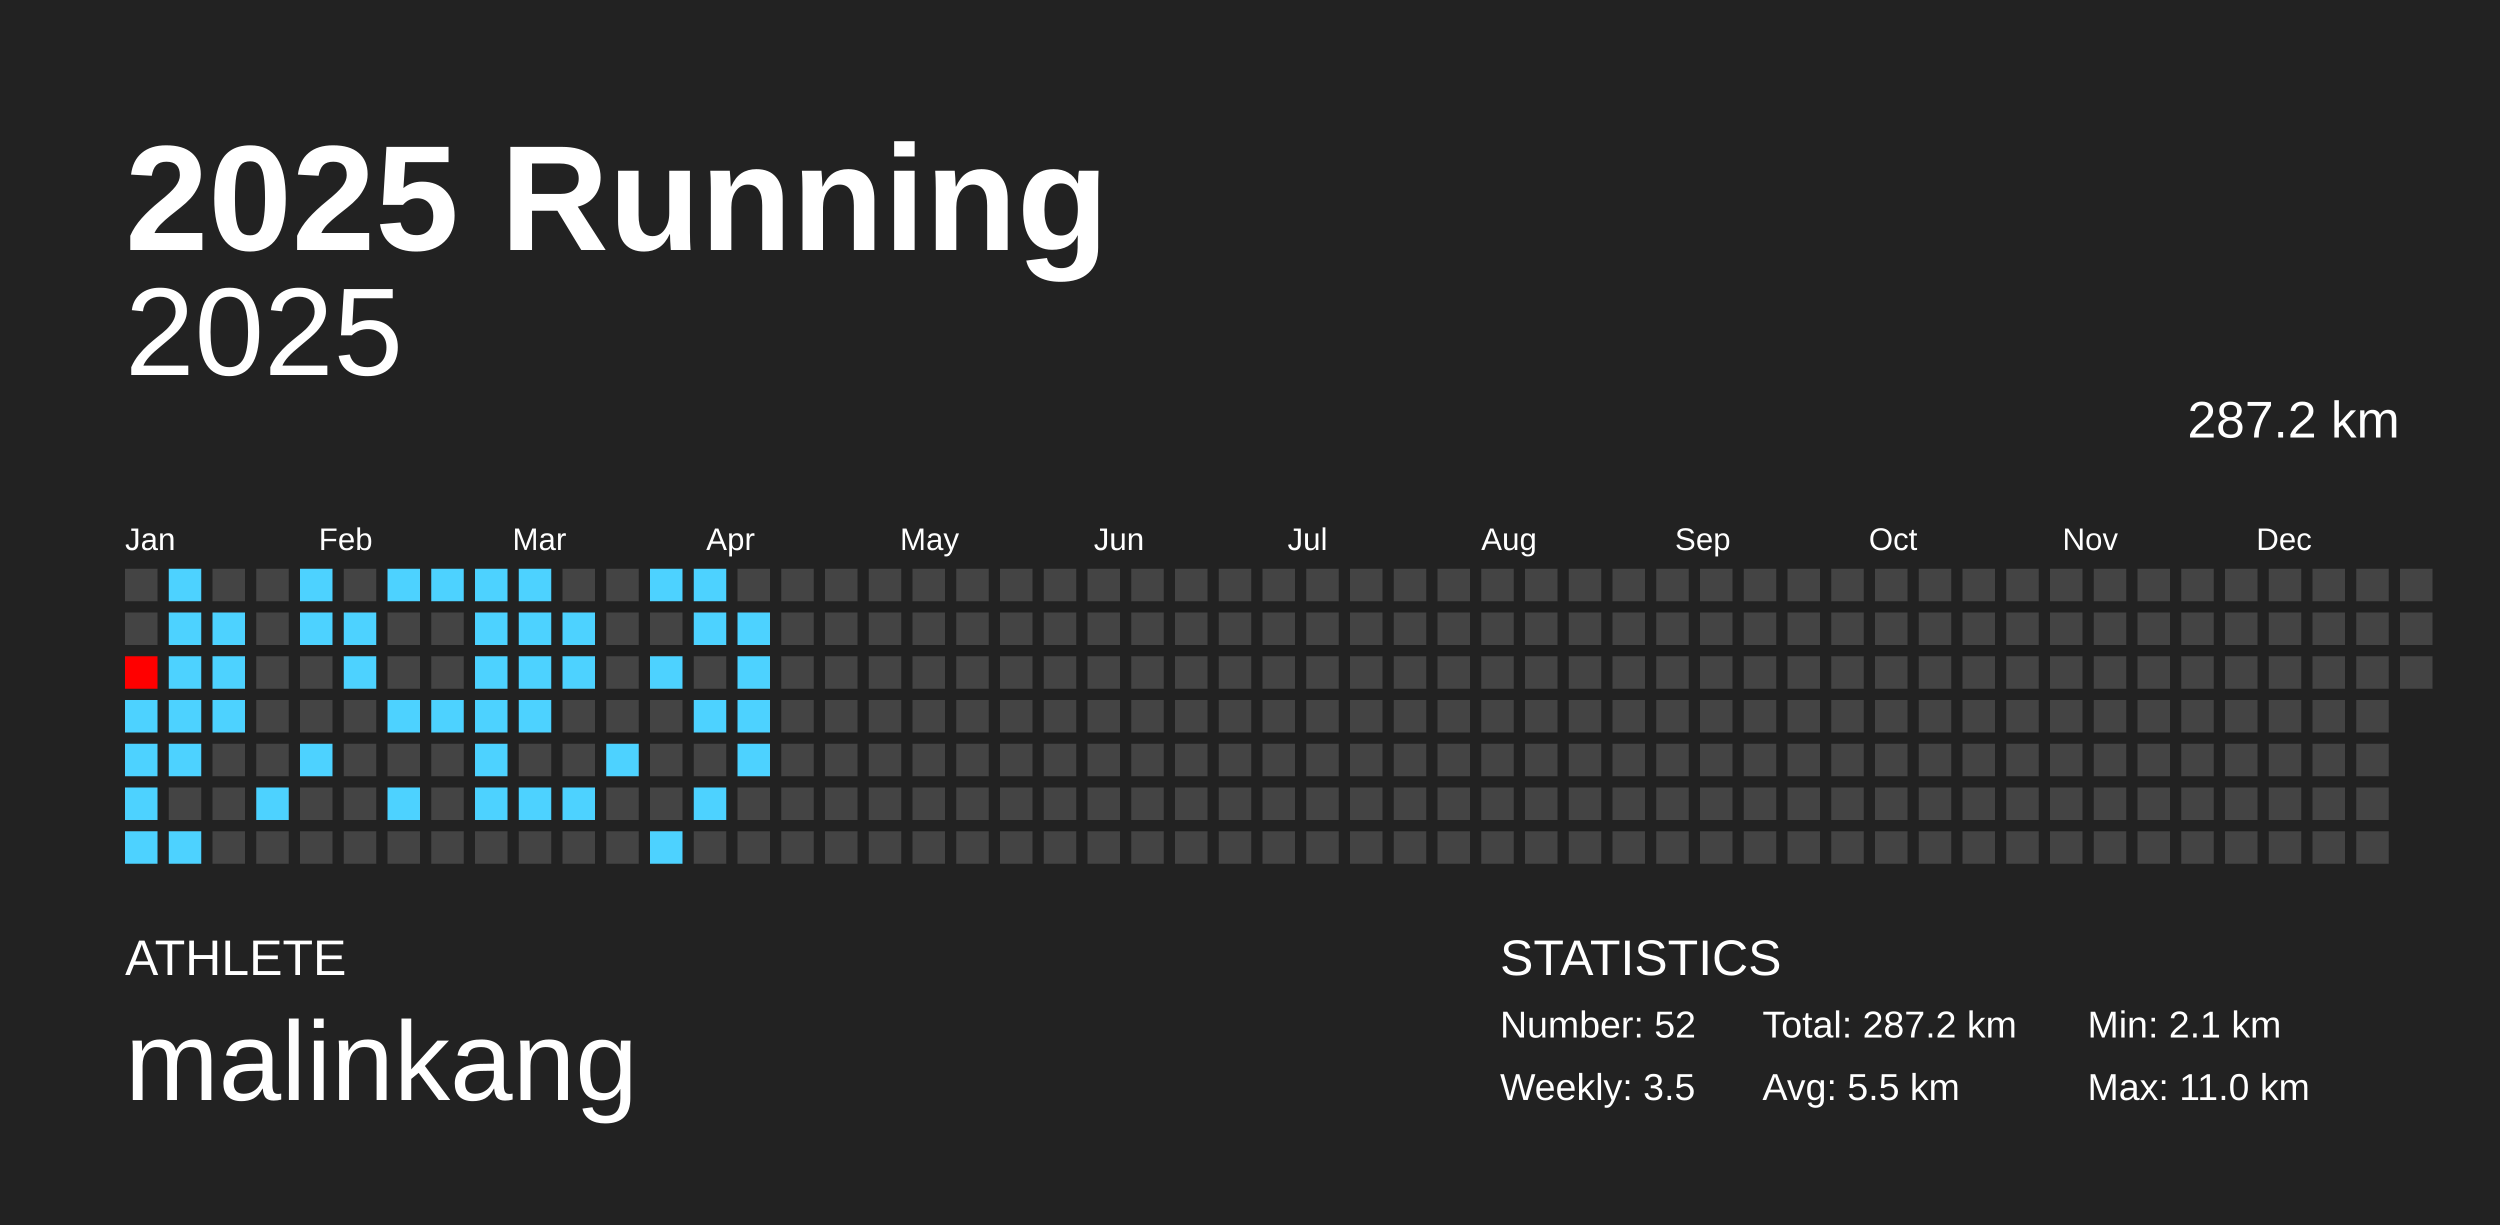
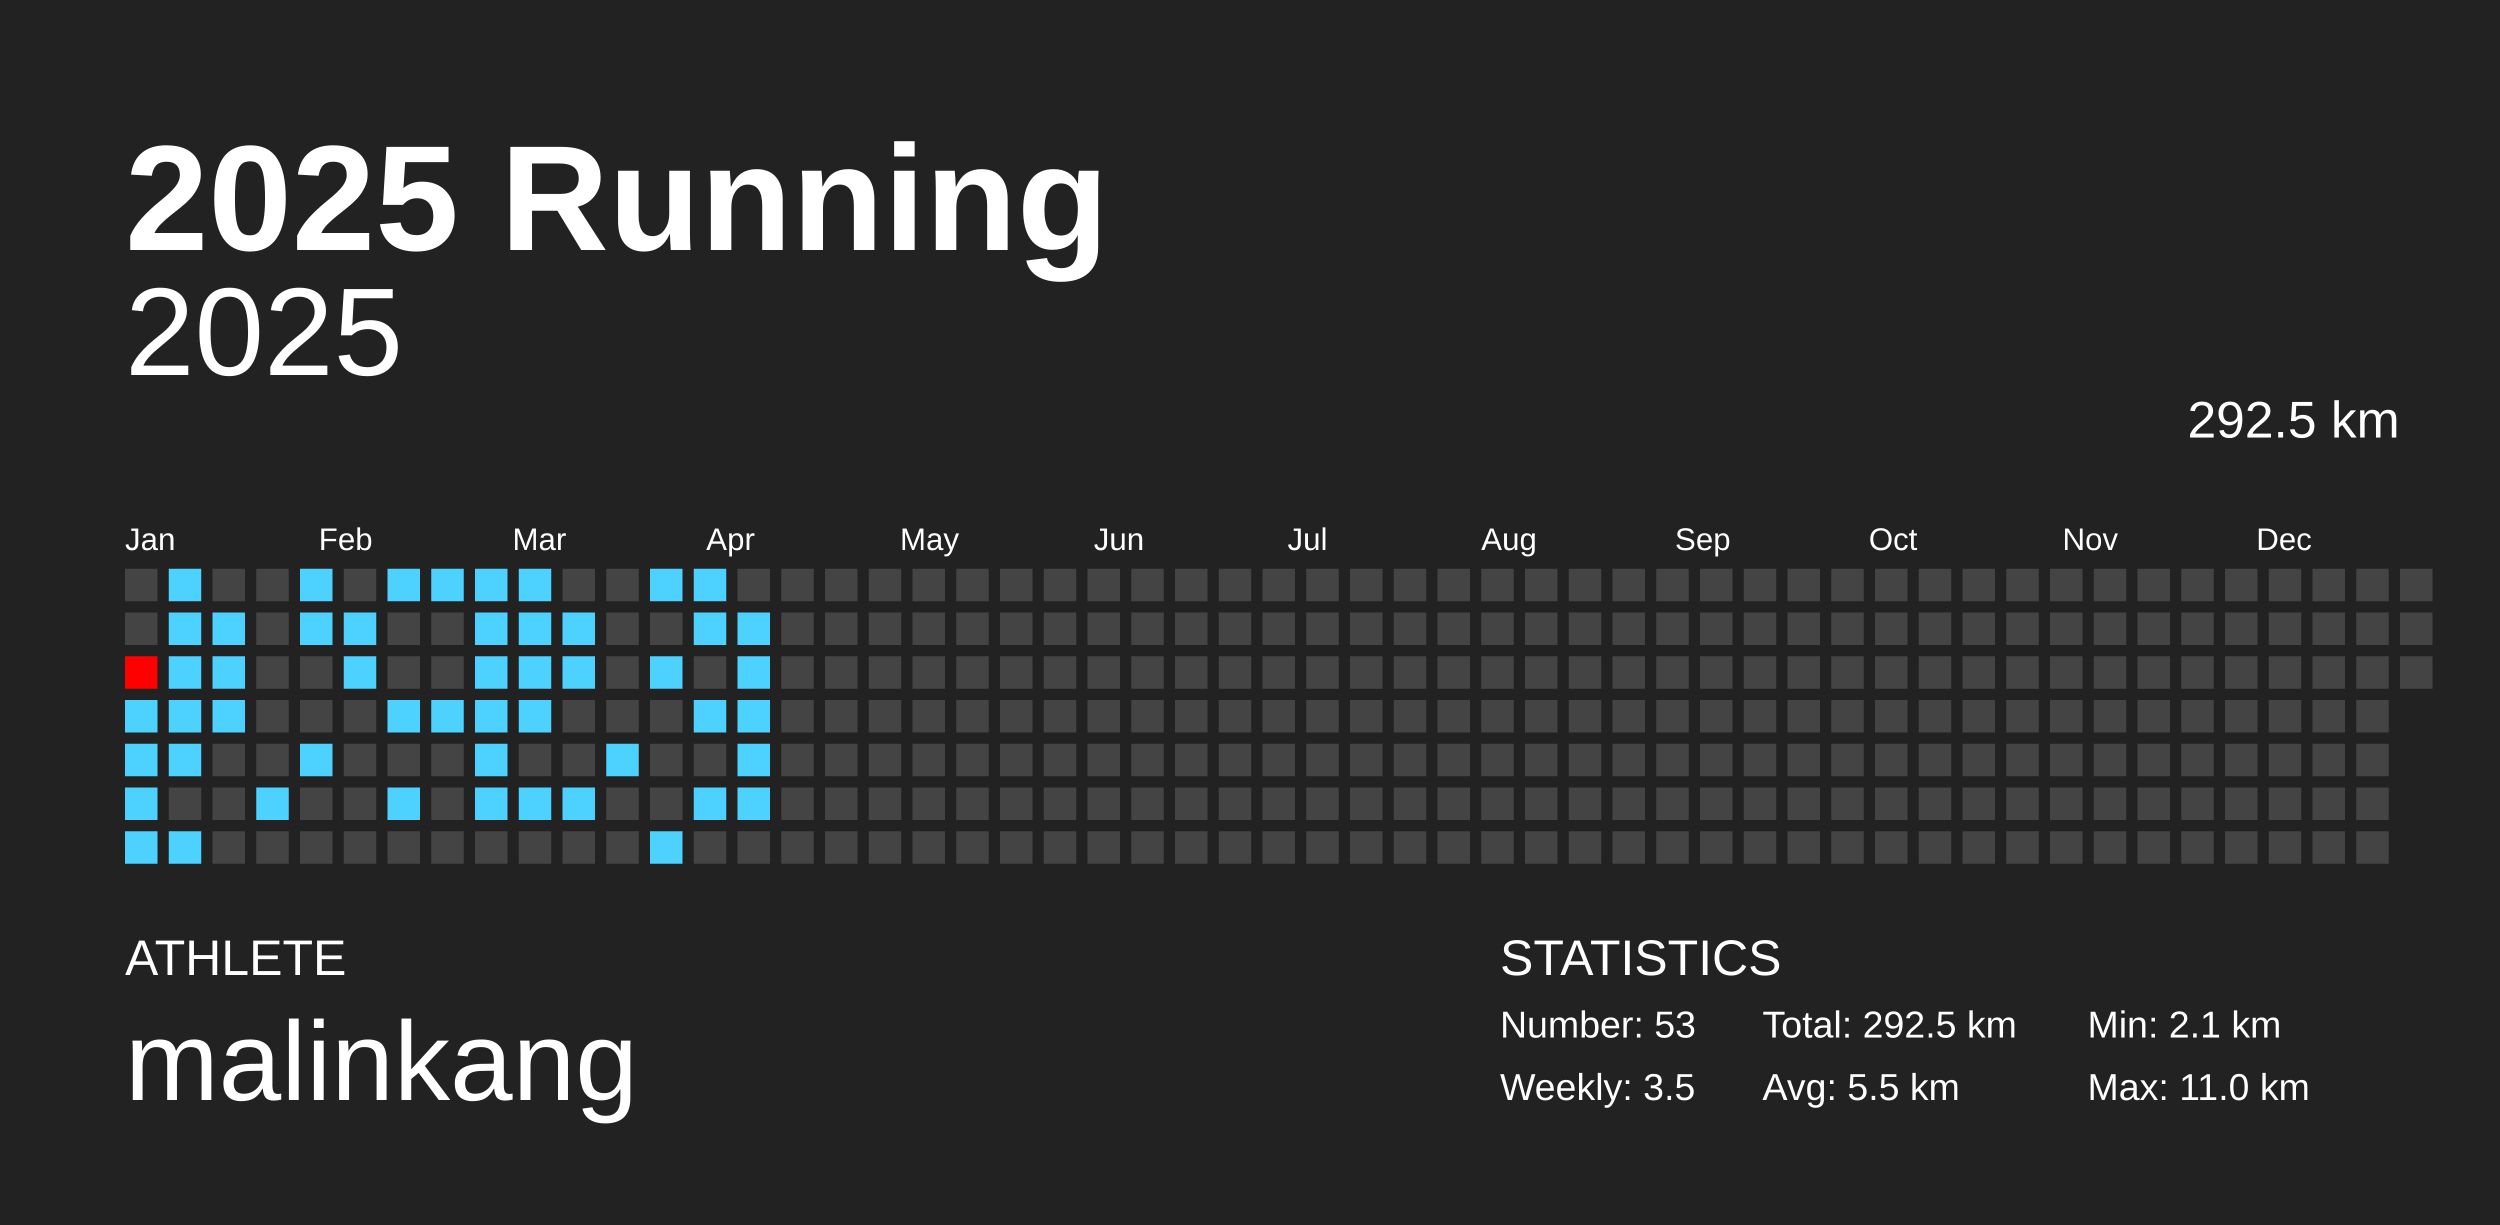
<svg xmlns="http://www.w3.org/2000/svg" baseProfile="full" height="98mm" version="1.1" viewBox="0,0,200,98" width="200mm">
  <defs />
  <rect fill="#222222" height="98" width="200" x="0" y="0" />
  <text fill="#FFFFFF" style="font-size:12px; font-family:Arial; font-weight:bold;" x="10" y="20">2025 Running</text>
  <text fill="#FFFFFF" style="font-size:4px; font-family:Arial" x="10" y="78">ATHLETE</text>
  <text fill="#FFFFFF" style="font-size:9px; font-family:Arial" x="10" y="88">malinkang</text>
  <text fill="#FFFFFF" style="font-size:4px; font-family:Arial" x="120" y="78">STATISTICS</text>
-   <text fill="#FFFFFF" style="font-size:3px; font-family:Arial" x="120" y="83">Number: 52</text>
+   <text fill="#FFFFFF" style="font-size:3px; font-family:Arial" x="120" y="83">Number: 53</text>
  <text fill="#FFFFFF" style="font-size:3px; font-family:Arial" x="120" y="88">Weekly: 3.5</text>
-   <text fill="#FFFFFF" style="font-size:3px; font-family:Arial" x="141" y="83">Total: 287.2 km</text>
+   <text fill="#FFFFFF" style="font-size:3px; font-family:Arial" x="141" y="83">Total: 292.5 km</text>
  <text fill="#FFFFFF" style="font-size:3px; font-family:Arial" x="141" y="88">Avg: 5.5 km</text>
  <text fill="#FFFFFF" style="font-size:3px; font-family:Arial" x="167" y="83">Min: 2.1 km</text>
  <text fill="#FFFFFF" style="font-size:3px; font-family:Arial" x="167" y="88">Max: 11.0 km</text>
  <text alignment-baseline="hanging" fill="#FFFFFF" style="font-size:10.0px; font-family:Arial;" x="10" y="30">2025</text>
-   <text alignment-baseline="hanging" fill="#FFFFFF" style="font-size:4.125px; font-family:Arial;" x="175" y="35">287.2 km</text>
+   <text alignment-baseline="hanging" fill="#FFFFFF" style="font-size:4.125px; font-family:Arial;" x="175" y="35">292.5 km</text>
  <text fill="#FFFFFF" style="font-size:2.5px; font-family:Arial" x="10.0" y="44">Jan</text>
  <text fill="#FFFFFF" style="font-size:2.5px; font-family:Arial" x="25.5" y="44">Feb</text>
  <text fill="#FFFFFF" style="font-size:2.5px; font-family:Arial" x="41.0" y="44">Mar</text>
  <text fill="#FFFFFF" style="font-size:2.5px; font-family:Arial" x="56.5" y="44">Apr</text>
  <text fill="#FFFFFF" style="font-size:2.5px; font-family:Arial" x="72.0" y="44">May</text>
  <text fill="#FFFFFF" style="font-size:2.5px; font-family:Arial" x="87.5" y="44">Jun</text>
  <text fill="#FFFFFF" style="font-size:2.5px; font-family:Arial" x="103.0" y="44">Jul</text>
  <text fill="#FFFFFF" style="font-size:2.5px; font-family:Arial" x="118.5" y="44">Aug</text>
  <text fill="#FFFFFF" style="font-size:2.5px; font-family:Arial" x="134.0" y="44">Sep</text>
  <text fill="#FFFFFF" style="font-size:2.5px; font-family:Arial" x="149.5" y="44">Oct</text>
  <text fill="#FFFFFF" style="font-size:2.5px; font-family:Arial" x="165.0" y="44">Nov</text>
  <text fill="#FFFFFF" style="font-size:2.5px; font-family:Arial" x="180.5" y="44">Dec</text>
  <rect fill="#444444" height="2.6" width="2.6" x="10.0" y="45.5" />
  <rect fill="#444444" height="2.6" width="2.6" x="10.0" y="49.0" />
  <rect fill="#ff0000" height="2.6" width="2.6" x="10.0" y="52.5" />
  <rect fill="#4dd2ff" height="2.6" width="2.6" x="10.0" y="56.0" />
  <rect fill="#4dd2ff" height="2.6" width="2.6" x="10.0" y="59.5" />
  <rect fill="#4dd2ff" height="2.6" width="2.6" x="10.0" y="63.0" />
  <rect fill="#4dd2ff" height="2.6" width="2.6" x="10.0" y="66.5" />
  <rect fill="#4dd2ff" height="2.6" width="2.6" x="13.5" y="45.5" />
  <rect fill="#4dd2ff" height="2.6" width="2.6" x="13.5" y="49.0" />
  <rect fill="#4dd2ff" height="2.6" width="2.6" x="13.5" y="52.5" />
  <rect fill="#4dd2ff" height="2.6" width="2.6" x="13.5" y="56.0" />
  <rect fill="#4dd2ff" height="2.6" width="2.6" x="13.5" y="59.5" />
  <rect fill="#444444" height="2.6" width="2.6" x="13.5" y="63.0" />
  <rect fill="#4dd2ff" height="2.6" width="2.6" x="13.5" y="66.5" />
  <rect fill="#444444" height="2.6" width="2.6" x="17.0" y="45.5" />
  <rect fill="#4dd2ff" height="2.6" width="2.6" x="17.0" y="49.0" />
  <rect fill="#4dd2ff" height="2.6" width="2.6" x="17.0" y="52.5" />
  <rect fill="#4dd2ff" height="2.6" width="2.6" x="17.0" y="56.0" />
  <rect fill="#444444" height="2.6" width="2.6" x="17.0" y="59.5" />
  <rect fill="#444444" height="2.6" width="2.6" x="17.0" y="63.0" />
  <rect fill="#444444" height="2.6" width="2.6" x="17.0" y="66.5" />
  <rect fill="#444444" height="2.6" width="2.6" x="20.5" y="45.5" />
  <rect fill="#444444" height="2.6" width="2.6" x="20.5" y="49.0" />
  <rect fill="#444444" height="2.6" width="2.6" x="20.5" y="52.5" />
  <rect fill="#444444" height="2.6" width="2.6" x="20.5" y="56.0" />
  <rect fill="#444444" height="2.6" width="2.6" x="20.5" y="59.5" />
  <rect fill="#4dd2ff" height="2.6" width="2.6" x="20.5" y="63.0" />
  <rect fill="#444444" height="2.6" width="2.6" x="20.5" y="66.5" />
  <rect fill="#4dd2ff" height="2.6" width="2.6" x="24.0" y="45.5" />
  <rect fill="#4dd2ff" height="2.6" width="2.6" x="24.0" y="49.0" />
  <rect fill="#444444" height="2.6" width="2.6" x="24.0" y="52.5" />
  <rect fill="#444444" height="2.6" width="2.6" x="24.0" y="56.0" />
  <rect fill="#4dd2ff" height="2.6" width="2.6" x="24.0" y="59.5" />
  <rect fill="#444444" height="2.6" width="2.6" x="24.0" y="63.0" />
  <rect fill="#444444" height="2.6" width="2.6" x="24.0" y="66.5" />
  <rect fill="#444444" height="2.6" width="2.6" x="27.5" y="45.5" />
  <rect fill="#4dd2ff" height="2.6" width="2.6" x="27.5" y="49.0" />
  <rect fill="#4dd2ff" height="2.6" width="2.6" x="27.5" y="52.5" />
  <rect fill="#444444" height="2.6" width="2.6" x="27.5" y="56.0" />
  <rect fill="#444444" height="2.6" width="2.6" x="27.5" y="59.5" />
  <rect fill="#444444" height="2.6" width="2.6" x="27.5" y="63.0" />
  <rect fill="#444444" height="2.6" width="2.6" x="27.5" y="66.5" />
  <rect fill="#4dd2ff" height="2.6" width="2.6" x="31.0" y="45.5" />
  <rect fill="#444444" height="2.6" width="2.6" x="31.0" y="49.0" />
  <rect fill="#444444" height="2.6" width="2.6" x="31.0" y="52.5" />
  <rect fill="#4dd2ff" height="2.6" width="2.6" x="31.0" y="56.0" />
  <rect fill="#444444" height="2.6" width="2.6" x="31.0" y="59.5" />
  <rect fill="#4dd2ff" height="2.6" width="2.6" x="31.0" y="63.0" />
  <rect fill="#444444" height="2.6" width="2.6" x="31.0" y="66.5" />
  <rect fill="#4dd2ff" height="2.6" width="2.6" x="34.5" y="45.5" />
  <rect fill="#444444" height="2.6" width="2.6" x="34.5" y="49.0" />
  <rect fill="#444444" height="2.6" width="2.6" x="34.5" y="52.5" />
  <rect fill="#4dd2ff" height="2.6" width="2.6" x="34.5" y="56.0" />
  <rect fill="#444444" height="2.6" width="2.6" x="34.5" y="59.5" />
  <rect fill="#444444" height="2.6" width="2.6" x="34.5" y="63.0" />
  <rect fill="#444444" height="2.6" width="2.6" x="34.5" y="66.5" />
  <rect fill="#4dd2ff" height="2.6" width="2.6" x="38.0" y="45.5" />
  <rect fill="#4dd2ff" height="2.6" width="2.6" x="38.0" y="49.0" />
  <rect fill="#4dd2ff" height="2.6" width="2.6" x="38.0" y="52.5" />
  <rect fill="#4dd2ff" height="2.6" width="2.6" x="38.0" y="56.0" />
  <rect fill="#4dd2ff" height="2.6" width="2.6" x="38.0" y="59.5" />
  <rect fill="#4dd2ff" height="2.6" width="2.6" x="38.0" y="63.0" />
  <rect fill="#444444" height="2.6" width="2.6" x="38.0" y="66.5" />
  <rect fill="#4dd2ff" height="2.6" width="2.6" x="41.5" y="45.5" />
  <rect fill="#4dd2ff" height="2.6" width="2.6" x="41.5" y="49.0" />
  <rect fill="#4dd2ff" height="2.6" width="2.6" x="41.5" y="52.5" />
  <rect fill="#4dd2ff" height="2.6" width="2.6" x="41.5" y="56.0" />
  <rect fill="#444444" height="2.6" width="2.6" x="41.5" y="59.5" />
  <rect fill="#4dd2ff" height="2.6" width="2.6" x="41.5" y="63.0" />
  <rect fill="#444444" height="2.6" width="2.6" x="41.5" y="66.5" />
  <rect fill="#444444" height="2.6" width="2.6" x="45.0" y="45.5" />
  <rect fill="#4dd2ff" height="2.6" width="2.6" x="45.0" y="49.0" />
  <rect fill="#4dd2ff" height="2.6" width="2.6" x="45.0" y="52.5" />
  <rect fill="#444444" height="2.6" width="2.6" x="45.0" y="56.0" />
  <rect fill="#444444" height="2.6" width="2.6" x="45.0" y="59.5" />
  <rect fill="#4dd2ff" height="2.6" width="2.6" x="45.0" y="63.0" />
  <rect fill="#444444" height="2.6" width="2.6" x="45.0" y="66.5" />
  <rect fill="#444444" height="2.6" width="2.6" x="48.5" y="45.5" />
  <rect fill="#444444" height="2.6" width="2.6" x="48.5" y="49.0" />
  <rect fill="#444444" height="2.6" width="2.6" x="48.5" y="52.5" />
  <rect fill="#444444" height="2.6" width="2.6" x="48.5" y="56.0" />
  <rect fill="#4dd2ff" height="2.6" width="2.6" x="48.5" y="59.5" />
  <rect fill="#444444" height="2.6" width="2.6" x="48.5" y="63.0" />
  <rect fill="#444444" height="2.6" width="2.6" x="48.5" y="66.5" />
  <rect fill="#4dd2ff" height="2.6" width="2.6" x="52.0" y="45.5" />
  <rect fill="#444444" height="2.6" width="2.6" x="52.0" y="49.0" />
  <rect fill="#4dd2ff" height="2.6" width="2.6" x="52.0" y="52.5" />
  <rect fill="#444444" height="2.6" width="2.6" x="52.0" y="56.0" />
  <rect fill="#444444" height="2.6" width="2.6" x="52.0" y="59.5" />
  <rect fill="#444444" height="2.6" width="2.6" x="52.0" y="63.0" />
  <rect fill="#4dd2ff" height="2.6" width="2.6" x="52.0" y="66.5" />
  <rect fill="#4dd2ff" height="2.6" width="2.6" x="55.5" y="45.5" />
  <rect fill="#4dd2ff" height="2.6" width="2.6" x="55.5" y="49.0" />
  <rect fill="#444444" height="2.6" width="2.6" x="55.5" y="52.5" />
  <rect fill="#4dd2ff" height="2.6" width="2.6" x="55.5" y="56.0" />
  <rect fill="#444444" height="2.6" width="2.6" x="55.5" y="59.5" />
  <rect fill="#4dd2ff" height="2.6" width="2.6" x="55.5" y="63.0" />
  <rect fill="#444444" height="2.6" width="2.6" x="55.5" y="66.5" />
  <rect fill="#444444" height="2.6" width="2.6" x="59.0" y="45.5" />
  <rect fill="#4dd2ff" height="2.6" width="2.6" x="59.0" y="49.0" />
  <rect fill="#4dd2ff" height="2.6" width="2.6" x="59.0" y="52.5" />
  <rect fill="#4dd2ff" height="2.6" width="2.6" x="59.0" y="56.0" />
  <rect fill="#4dd2ff" height="2.6" width="2.6" x="59.0" y="59.5" />
-   <rect fill="#444444" height="2.6" width="2.6" x="59.0" y="63.0" />
+   <rect fill="#4dd2ff" height="2.6" width="2.6" x="59.0" y="63.0" />
  <rect fill="#444444" height="2.6" width="2.6" x="59.0" y="66.5" />
  <rect fill="#444444" height="2.6" width="2.6" x="62.5" y="45.5" />
  <rect fill="#444444" height="2.6" width="2.6" x="62.5" y="49.0" />
  <rect fill="#444444" height="2.6" width="2.6" x="62.5" y="52.5" />
  <rect fill="#444444" height="2.6" width="2.6" x="62.5" y="56.0" />
  <rect fill="#444444" height="2.6" width="2.6" x="62.5" y="59.5" />
  <rect fill="#444444" height="2.6" width="2.6" x="62.5" y="63.0" />
  <rect fill="#444444" height="2.6" width="2.6" x="62.5" y="66.5" />
  <rect fill="#444444" height="2.6" width="2.6" x="66.0" y="45.5" />
  <rect fill="#444444" height="2.6" width="2.6" x="66.0" y="49.0" />
  <rect fill="#444444" height="2.6" width="2.6" x="66.0" y="52.5" />
  <rect fill="#444444" height="2.6" width="2.6" x="66.0" y="56.0" />
  <rect fill="#444444" height="2.6" width="2.6" x="66.0" y="59.5" />
  <rect fill="#444444" height="2.6" width="2.6" x="66.0" y="63.0" />
  <rect fill="#444444" height="2.6" width="2.6" x="66.0" y="66.5" />
  <rect fill="#444444" height="2.6" width="2.6" x="69.5" y="45.5" />
  <rect fill="#444444" height="2.6" width="2.6" x="69.5" y="49.0" />
  <rect fill="#444444" height="2.6" width="2.6" x="69.5" y="52.5" />
  <rect fill="#444444" height="2.6" width="2.6" x="69.5" y="56.0" />
  <rect fill="#444444" height="2.6" width="2.6" x="69.5" y="59.5" />
  <rect fill="#444444" height="2.6" width="2.6" x="69.5" y="63.0" />
  <rect fill="#444444" height="2.6" width="2.6" x="69.5" y="66.5" />
  <rect fill="#444444" height="2.6" width="2.6" x="73.0" y="45.5" />
  <rect fill="#444444" height="2.6" width="2.6" x="73.0" y="49.0" />
  <rect fill="#444444" height="2.6" width="2.6" x="73.0" y="52.5" />
  <rect fill="#444444" height="2.6" width="2.6" x="73.0" y="56.0" />
  <rect fill="#444444" height="2.6" width="2.6" x="73.0" y="59.5" />
  <rect fill="#444444" height="2.6" width="2.6" x="73.0" y="63.0" />
  <rect fill="#444444" height="2.6" width="2.6" x="73.0" y="66.5" />
  <rect fill="#444444" height="2.6" width="2.6" x="76.5" y="45.5" />
  <rect fill="#444444" height="2.6" width="2.6" x="76.5" y="49.0" />
  <rect fill="#444444" height="2.6" width="2.6" x="76.5" y="52.5" />
  <rect fill="#444444" height="2.6" width="2.6" x="76.5" y="56.0" />
  <rect fill="#444444" height="2.6" width="2.6" x="76.5" y="59.5" />
  <rect fill="#444444" height="2.6" width="2.6" x="76.5" y="63.0" />
  <rect fill="#444444" height="2.6" width="2.6" x="76.5" y="66.5" />
  <rect fill="#444444" height="2.6" width="2.6" x="80.0" y="45.5" />
  <rect fill="#444444" height="2.6" width="2.6" x="80.0" y="49.0" />
  <rect fill="#444444" height="2.6" width="2.6" x="80.0" y="52.5" />
  <rect fill="#444444" height="2.6" width="2.6" x="80.0" y="56.0" />
  <rect fill="#444444" height="2.6" width="2.6" x="80.0" y="59.5" />
  <rect fill="#444444" height="2.6" width="2.6" x="80.0" y="63.0" />
  <rect fill="#444444" height="2.6" width="2.6" x="80.0" y="66.5" />
  <rect fill="#444444" height="2.6" width="2.6" x="83.5" y="45.5" />
  <rect fill="#444444" height="2.6" width="2.6" x="83.5" y="49.0" />
  <rect fill="#444444" height="2.6" width="2.6" x="83.5" y="52.5" />
  <rect fill="#444444" height="2.6" width="2.6" x="83.5" y="56.0" />
  <rect fill="#444444" height="2.6" width="2.6" x="83.5" y="59.5" />
  <rect fill="#444444" height="2.6" width="2.6" x="83.5" y="63.0" />
  <rect fill="#444444" height="2.6" width="2.6" x="83.5" y="66.5" />
  <rect fill="#444444" height="2.6" width="2.6" x="87.0" y="45.5" />
  <rect fill="#444444" height="2.6" width="2.6" x="87.0" y="49.0" />
  <rect fill="#444444" height="2.6" width="2.6" x="87.0" y="52.5" />
  <rect fill="#444444" height="2.6" width="2.6" x="87.0" y="56.0" />
  <rect fill="#444444" height="2.6" width="2.6" x="87.0" y="59.5" />
  <rect fill="#444444" height="2.6" width="2.6" x="87.0" y="63.0" />
  <rect fill="#444444" height="2.6" width="2.6" x="87.0" y="66.5" />
  <rect fill="#444444" height="2.6" width="2.6" x="90.5" y="45.5" />
  <rect fill="#444444" height="2.6" width="2.6" x="90.5" y="49.0" />
  <rect fill="#444444" height="2.6" width="2.6" x="90.5" y="52.5" />
  <rect fill="#444444" height="2.6" width="2.6" x="90.5" y="56.0" />
  <rect fill="#444444" height="2.6" width="2.6" x="90.5" y="59.5" />
  <rect fill="#444444" height="2.6" width="2.6" x="90.5" y="63.0" />
  <rect fill="#444444" height="2.6" width="2.6" x="90.5" y="66.5" />
  <rect fill="#444444" height="2.6" width="2.6" x="94.0" y="45.5" />
  <rect fill="#444444" height="2.6" width="2.6" x="94.0" y="49.0" />
  <rect fill="#444444" height="2.6" width="2.6" x="94.0" y="52.5" />
  <rect fill="#444444" height="2.6" width="2.6" x="94.0" y="56.0" />
  <rect fill="#444444" height="2.6" width="2.6" x="94.0" y="59.5" />
  <rect fill="#444444" height="2.6" width="2.6" x="94.0" y="63.0" />
  <rect fill="#444444" height="2.6" width="2.6" x="94.0" y="66.5" />
  <rect fill="#444444" height="2.6" width="2.6" x="97.5" y="45.5" />
  <rect fill="#444444" height="2.6" width="2.6" x="97.5" y="49.0" />
  <rect fill="#444444" height="2.6" width="2.6" x="97.5" y="52.5" />
  <rect fill="#444444" height="2.6" width="2.6" x="97.5" y="56.0" />
  <rect fill="#444444" height="2.6" width="2.6" x="97.5" y="59.5" />
  <rect fill="#444444" height="2.6" width="2.6" x="97.5" y="63.0" />
  <rect fill="#444444" height="2.6" width="2.6" x="97.5" y="66.5" />
  <rect fill="#444444" height="2.6" width="2.6" x="101.0" y="45.5" />
  <rect fill="#444444" height="2.6" width="2.6" x="101.0" y="49.0" />
  <rect fill="#444444" height="2.6" width="2.6" x="101.0" y="52.5" />
  <rect fill="#444444" height="2.6" width="2.6" x="101.0" y="56.0" />
  <rect fill="#444444" height="2.6" width="2.6" x="101.0" y="59.5" />
  <rect fill="#444444" height="2.6" width="2.6" x="101.0" y="63.0" />
  <rect fill="#444444" height="2.6" width="2.6" x="101.0" y="66.5" />
  <rect fill="#444444" height="2.6" width="2.6" x="104.5" y="45.5" />
  <rect fill="#444444" height="2.6" width="2.6" x="104.5" y="49.0" />
  <rect fill="#444444" height="2.6" width="2.6" x="104.5" y="52.5" />
  <rect fill="#444444" height="2.6" width="2.6" x="104.5" y="56.0" />
  <rect fill="#444444" height="2.6" width="2.6" x="104.5" y="59.5" />
  <rect fill="#444444" height="2.6" width="2.6" x="104.5" y="63.0" />
  <rect fill="#444444" height="2.6" width="2.6" x="104.5" y="66.5" />
  <rect fill="#444444" height="2.6" width="2.6" x="108.0" y="45.5" />
  <rect fill="#444444" height="2.6" width="2.6" x="108.0" y="49.0" />
  <rect fill="#444444" height="2.6" width="2.6" x="108.0" y="52.5" />
  <rect fill="#444444" height="2.6" width="2.6" x="108.0" y="56.0" />
  <rect fill="#444444" height="2.6" width="2.6" x="108.0" y="59.5" />
  <rect fill="#444444" height="2.6" width="2.6" x="108.0" y="63.0" />
  <rect fill="#444444" height="2.6" width="2.6" x="108.0" y="66.5" />
  <rect fill="#444444" height="2.6" width="2.6" x="111.5" y="45.5" />
  <rect fill="#444444" height="2.6" width="2.6" x="111.5" y="49.0" />
  <rect fill="#444444" height="2.6" width="2.6" x="111.5" y="52.5" />
  <rect fill="#444444" height="2.6" width="2.6" x="111.5" y="56.0" />
  <rect fill="#444444" height="2.6" width="2.6" x="111.5" y="59.5" />
  <rect fill="#444444" height="2.6" width="2.6" x="111.5" y="63.0" />
  <rect fill="#444444" height="2.6" width="2.6" x="111.5" y="66.5" />
  <rect fill="#444444" height="2.6" width="2.6" x="115.0" y="45.5" />
  <rect fill="#444444" height="2.6" width="2.6" x="115.0" y="49.0" />
  <rect fill="#444444" height="2.6" width="2.6" x="115.0" y="52.5" />
  <rect fill="#444444" height="2.6" width="2.6" x="115.0" y="56.0" />
  <rect fill="#444444" height="2.6" width="2.6" x="115.0" y="59.5" />
  <rect fill="#444444" height="2.6" width="2.6" x="115.0" y="63.0" />
  <rect fill="#444444" height="2.6" width="2.6" x="115.0" y="66.5" />
  <rect fill="#444444" height="2.6" width="2.6" x="118.5" y="45.5" />
  <rect fill="#444444" height="2.6" width="2.6" x="118.5" y="49.0" />
  <rect fill="#444444" height="2.6" width="2.6" x="118.5" y="52.5" />
  <rect fill="#444444" height="2.6" width="2.6" x="118.5" y="56.0" />
  <rect fill="#444444" height="2.6" width="2.6" x="118.5" y="59.5" />
  <rect fill="#444444" height="2.6" width="2.6" x="118.5" y="63.0" />
  <rect fill="#444444" height="2.6" width="2.6" x="118.5" y="66.5" />
  <rect fill="#444444" height="2.6" width="2.6" x="122.0" y="45.5" />
  <rect fill="#444444" height="2.6" width="2.6" x="122.0" y="49.0" />
  <rect fill="#444444" height="2.6" width="2.6" x="122.0" y="52.5" />
  <rect fill="#444444" height="2.6" width="2.6" x="122.0" y="56.0" />
  <rect fill="#444444" height="2.6" width="2.6" x="122.0" y="59.5" />
  <rect fill="#444444" height="2.6" width="2.6" x="122.0" y="63.0" />
  <rect fill="#444444" height="2.6" width="2.6" x="122.0" y="66.5" />
  <rect fill="#444444" height="2.6" width="2.6" x="125.5" y="45.5" />
  <rect fill="#444444" height="2.6" width="2.6" x="125.5" y="49.0" />
  <rect fill="#444444" height="2.6" width="2.6" x="125.5" y="52.5" />
  <rect fill="#444444" height="2.6" width="2.6" x="125.5" y="56.0" />
  <rect fill="#444444" height="2.6" width="2.6" x="125.5" y="59.5" />
  <rect fill="#444444" height="2.6" width="2.6" x="125.5" y="63.0" />
  <rect fill="#444444" height="2.6" width="2.6" x="125.5" y="66.5" />
  <rect fill="#444444" height="2.6" width="2.6" x="129.0" y="45.5" />
  <rect fill="#444444" height="2.6" width="2.6" x="129.0" y="49.0" />
  <rect fill="#444444" height="2.6" width="2.6" x="129.0" y="52.5" />
  <rect fill="#444444" height="2.6" width="2.6" x="129.0" y="56.0" />
  <rect fill="#444444" height="2.6" width="2.6" x="129.0" y="59.5" />
  <rect fill="#444444" height="2.6" width="2.6" x="129.0" y="63.0" />
  <rect fill="#444444" height="2.6" width="2.6" x="129.0" y="66.5" />
  <rect fill="#444444" height="2.6" width="2.6" x="132.5" y="45.5" />
  <rect fill="#444444" height="2.6" width="2.6" x="132.5" y="49.0" />
  <rect fill="#444444" height="2.6" width="2.6" x="132.5" y="52.5" />
  <rect fill="#444444" height="2.6" width="2.6" x="132.5" y="56.0" />
  <rect fill="#444444" height="2.6" width="2.6" x="132.5" y="59.5" />
  <rect fill="#444444" height="2.6" width="2.6" x="132.5" y="63.0" />
  <rect fill="#444444" height="2.6" width="2.6" x="132.5" y="66.5" />
  <rect fill="#444444" height="2.6" width="2.6" x="136.0" y="45.5" />
  <rect fill="#444444" height="2.6" width="2.6" x="136.0" y="49.0" />
  <rect fill="#444444" height="2.6" width="2.6" x="136.0" y="52.5" />
  <rect fill="#444444" height="2.6" width="2.6" x="136.0" y="56.0" />
  <rect fill="#444444" height="2.6" width="2.6" x="136.0" y="59.5" />
  <rect fill="#444444" height="2.6" width="2.6" x="136.0" y="63.0" />
  <rect fill="#444444" height="2.6" width="2.6" x="136.0" y="66.5" />
  <rect fill="#444444" height="2.6" width="2.6" x="139.5" y="45.5" />
  <rect fill="#444444" height="2.6" width="2.6" x="139.5" y="49.0" />
  <rect fill="#444444" height="2.6" width="2.6" x="139.5" y="52.5" />
  <rect fill="#444444" height="2.6" width="2.6" x="139.5" y="56.0" />
  <rect fill="#444444" height="2.6" width="2.6" x="139.5" y="59.5" />
  <rect fill="#444444" height="2.6" width="2.6" x="139.5" y="63.0" />
  <rect fill="#444444" height="2.6" width="2.6" x="139.5" y="66.5" />
  <rect fill="#444444" height="2.6" width="2.6" x="143.0" y="45.5" />
  <rect fill="#444444" height="2.6" width="2.6" x="143.0" y="49.0" />
  <rect fill="#444444" height="2.6" width="2.6" x="143.0" y="52.5" />
  <rect fill="#444444" height="2.6" width="2.6" x="143.0" y="56.0" />
  <rect fill="#444444" height="2.6" width="2.6" x="143.0" y="59.5" />
  <rect fill="#444444" height="2.6" width="2.6" x="143.0" y="63.0" />
  <rect fill="#444444" height="2.6" width="2.6" x="143.0" y="66.5" />
  <rect fill="#444444" height="2.6" width="2.6" x="146.5" y="45.5" />
  <rect fill="#444444" height="2.6" width="2.6" x="146.5" y="49.0" />
  <rect fill="#444444" height="2.6" width="2.6" x="146.5" y="52.5" />
  <rect fill="#444444" height="2.6" width="2.6" x="146.5" y="56.0" />
  <rect fill="#444444" height="2.6" width="2.6" x="146.5" y="59.5" />
  <rect fill="#444444" height="2.6" width="2.6" x="146.5" y="63.0" />
  <rect fill="#444444" height="2.6" width="2.6" x="146.5" y="66.5" />
  <rect fill="#444444" height="2.6" width="2.6" x="150.0" y="45.5" />
  <rect fill="#444444" height="2.6" width="2.6" x="150.0" y="49.0" />
  <rect fill="#444444" height="2.6" width="2.6" x="150.0" y="52.5" />
  <rect fill="#444444" height="2.6" width="2.6" x="150.0" y="56.0" />
  <rect fill="#444444" height="2.6" width="2.6" x="150.0" y="59.5" />
  <rect fill="#444444" height="2.6" width="2.6" x="150.0" y="63.0" />
  <rect fill="#444444" height="2.6" width="2.6" x="150.0" y="66.5" />
  <rect fill="#444444" height="2.6" width="2.6" x="153.5" y="45.5" />
  <rect fill="#444444" height="2.6" width="2.6" x="153.5" y="49.0" />
  <rect fill="#444444" height="2.6" width="2.6" x="153.5" y="52.5" />
  <rect fill="#444444" height="2.6" width="2.6" x="153.5" y="56.0" />
  <rect fill="#444444" height="2.6" width="2.6" x="153.5" y="59.5" />
  <rect fill="#444444" height="2.6" width="2.6" x="153.5" y="63.0" />
  <rect fill="#444444" height="2.6" width="2.6" x="153.5" y="66.5" />
  <rect fill="#444444" height="2.6" width="2.6" x="157.0" y="45.5" />
  <rect fill="#444444" height="2.6" width="2.6" x="157.0" y="49.0" />
  <rect fill="#444444" height="2.6" width="2.6" x="157.0" y="52.5" />
  <rect fill="#444444" height="2.6" width="2.6" x="157.0" y="56.0" />
  <rect fill="#444444" height="2.6" width="2.6" x="157.0" y="59.5" />
  <rect fill="#444444" height="2.6" width="2.6" x="157.0" y="63.0" />
  <rect fill="#444444" height="2.6" width="2.6" x="157.0" y="66.5" />
  <rect fill="#444444" height="2.6" width="2.6" x="160.5" y="45.5" />
  <rect fill="#444444" height="2.6" width="2.6" x="160.5" y="49.0" />
  <rect fill="#444444" height="2.6" width="2.6" x="160.5" y="52.5" />
  <rect fill="#444444" height="2.6" width="2.6" x="160.5" y="56.0" />
  <rect fill="#444444" height="2.6" width="2.6" x="160.5" y="59.5" />
  <rect fill="#444444" height="2.6" width="2.6" x="160.5" y="63.0" />
  <rect fill="#444444" height="2.6" width="2.6" x="160.5" y="66.5" />
  <rect fill="#444444" height="2.6" width="2.6" x="164.0" y="45.5" />
  <rect fill="#444444" height="2.6" width="2.6" x="164.0" y="49.0" />
  <rect fill="#444444" height="2.6" width="2.6" x="164.0" y="52.5" />
  <rect fill="#444444" height="2.6" width="2.6" x="164.0" y="56.0" />
  <rect fill="#444444" height="2.6" width="2.6" x="164.0" y="59.5" />
  <rect fill="#444444" height="2.6" width="2.6" x="164.0" y="63.0" />
  <rect fill="#444444" height="2.6" width="2.6" x="164.0" y="66.5" />
  <rect fill="#444444" height="2.6" width="2.6" x="167.5" y="45.5" />
  <rect fill="#444444" height="2.6" width="2.6" x="167.5" y="49.0" />
  <rect fill="#444444" height="2.6" width="2.6" x="167.5" y="52.5" />
  <rect fill="#444444" height="2.6" width="2.6" x="167.5" y="56.0" />
  <rect fill="#444444" height="2.6" width="2.6" x="167.5" y="59.5" />
  <rect fill="#444444" height="2.6" width="2.6" x="167.5" y="63.0" />
  <rect fill="#444444" height="2.6" width="2.6" x="167.5" y="66.5" />
  <rect fill="#444444" height="2.6" width="2.6" x="171.0" y="45.5" />
  <rect fill="#444444" height="2.6" width="2.6" x="171.0" y="49.0" />
  <rect fill="#444444" height="2.6" width="2.6" x="171.0" y="52.5" />
  <rect fill="#444444" height="2.6" width="2.6" x="171.0" y="56.0" />
  <rect fill="#444444" height="2.6" width="2.6" x="171.0" y="59.5" />
  <rect fill="#444444" height="2.6" width="2.6" x="171.0" y="63.0" />
  <rect fill="#444444" height="2.6" width="2.6" x="171.0" y="66.5" />
  <rect fill="#444444" height="2.6" width="2.6" x="174.5" y="45.5" />
  <rect fill="#444444" height="2.6" width="2.6" x="174.5" y="49.0" />
  <rect fill="#444444" height="2.6" width="2.6" x="174.5" y="52.5" />
  <rect fill="#444444" height="2.6" width="2.6" x="174.5" y="56.0" />
  <rect fill="#444444" height="2.6" width="2.6" x="174.5" y="59.5" />
  <rect fill="#444444" height="2.6" width="2.6" x="174.5" y="63.0" />
  <rect fill="#444444" height="2.6" width="2.6" x="174.5" y="66.5" />
  <rect fill="#444444" height="2.6" width="2.6" x="178.0" y="45.5" />
  <rect fill="#444444" height="2.6" width="2.6" x="178.0" y="49.0" />
  <rect fill="#444444" height="2.6" width="2.6" x="178.0" y="52.5" />
  <rect fill="#444444" height="2.6" width="2.6" x="178.0" y="56.0" />
  <rect fill="#444444" height="2.6" width="2.6" x="178.0" y="59.5" />
  <rect fill="#444444" height="2.6" width="2.6" x="178.0" y="63.0" />
  <rect fill="#444444" height="2.6" width="2.6" x="178.0" y="66.5" />
  <rect fill="#444444" height="2.6" width="2.6" x="181.5" y="45.5" />
  <rect fill="#444444" height="2.6" width="2.6" x="181.5" y="49.0" />
  <rect fill="#444444" height="2.6" width="2.6" x="181.5" y="52.5" />
  <rect fill="#444444" height="2.6" width="2.6" x="181.5" y="56.0" />
  <rect fill="#444444" height="2.6" width="2.6" x="181.5" y="59.5" />
  <rect fill="#444444" height="2.6" width="2.6" x="181.5" y="63.0" />
  <rect fill="#444444" height="2.6" width="2.6" x="181.5" y="66.5" />
  <rect fill="#444444" height="2.6" width="2.6" x="185.0" y="45.5" />
  <rect fill="#444444" height="2.6" width="2.6" x="185.0" y="49.0" />
  <rect fill="#444444" height="2.6" width="2.6" x="185.0" y="52.5" />
  <rect fill="#444444" height="2.6" width="2.6" x="185.0" y="56.0" />
  <rect fill="#444444" height="2.6" width="2.6" x="185.0" y="59.5" />
  <rect fill="#444444" height="2.6" width="2.6" x="185.0" y="63.0" />
  <rect fill="#444444" height="2.6" width="2.6" x="185.0" y="66.5" />
  <rect fill="#444444" height="2.6" width="2.6" x="188.5" y="45.5" />
  <rect fill="#444444" height="2.6" width="2.6" x="188.5" y="49.0" />
  <rect fill="#444444" height="2.6" width="2.6" x="188.5" y="52.5" />
  <rect fill="#444444" height="2.6" width="2.6" x="188.5" y="56.0" />
  <rect fill="#444444" height="2.6" width="2.6" x="188.5" y="59.5" />
  <rect fill="#444444" height="2.6" width="2.6" x="188.5" y="63.0" />
  <rect fill="#444444" height="2.6" width="2.6" x="188.5" y="66.5" />
  <rect fill="#444444" height="2.6" width="2.6" x="192.0" y="45.5" />
  <rect fill="#444444" height="2.6" width="2.6" x="192.0" y="49.0" />
  <rect fill="#444444" height="2.6" width="2.6" x="192.0" y="52.5" />
</svg>
